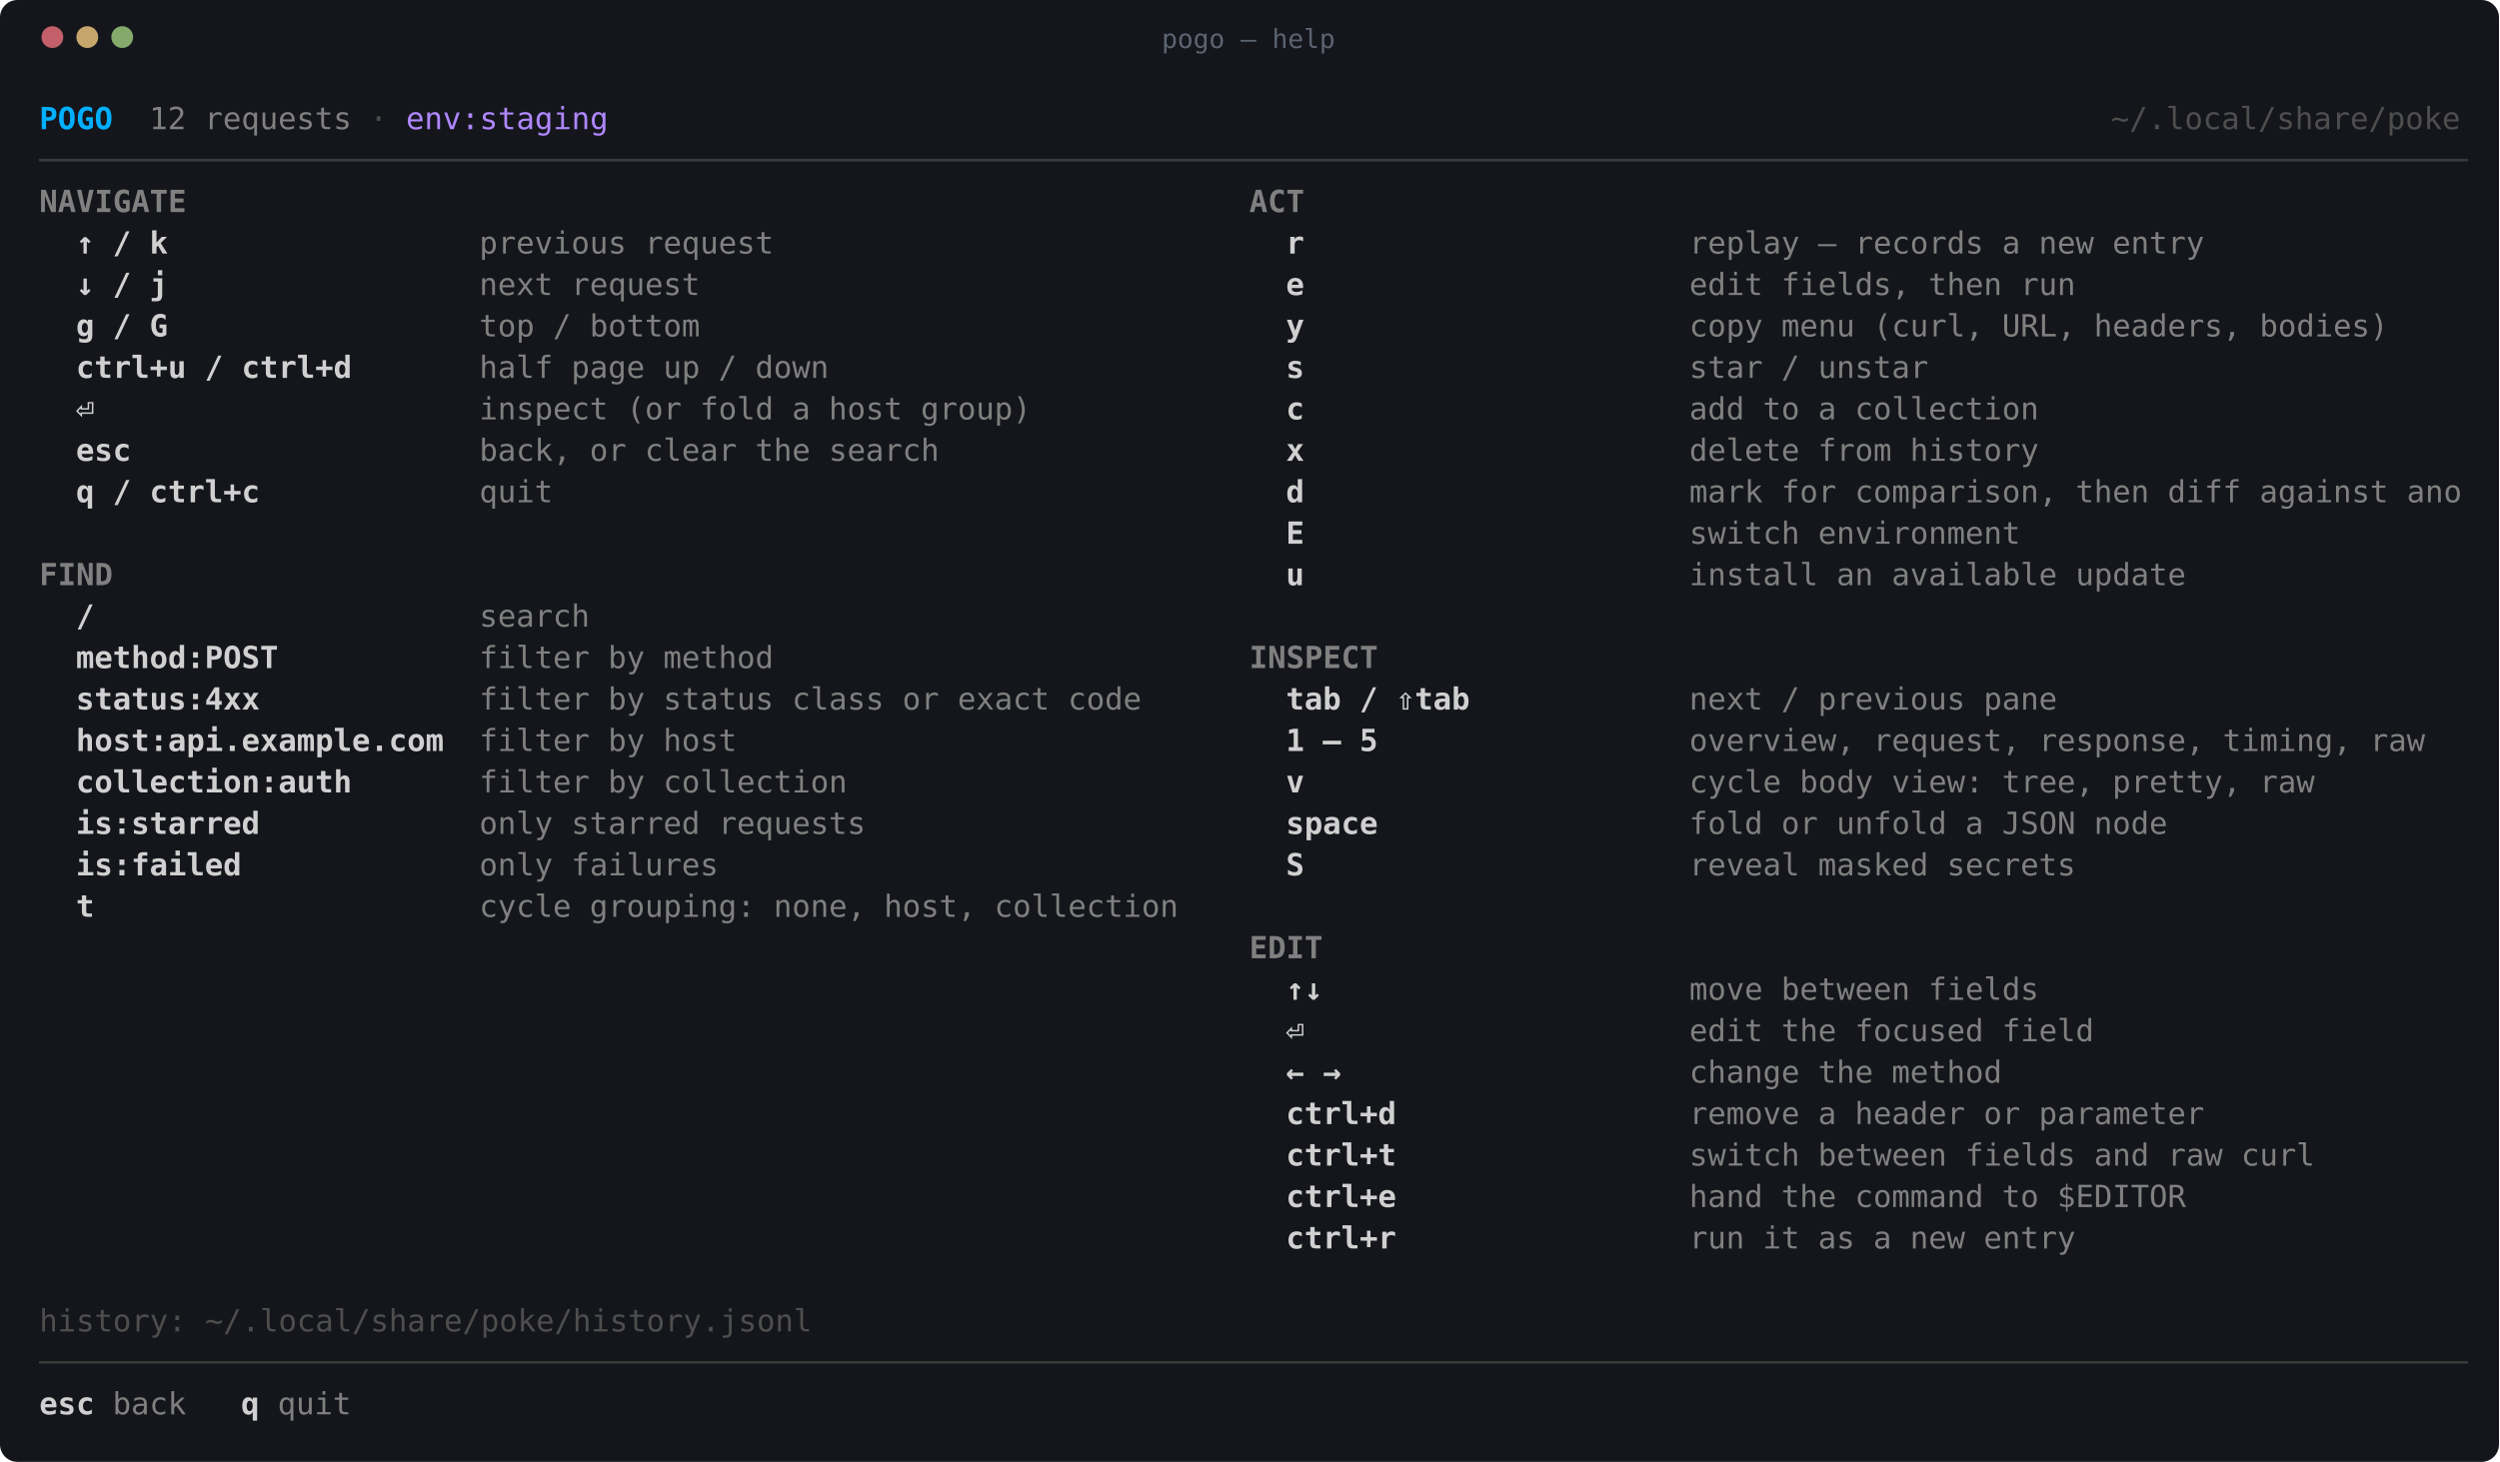
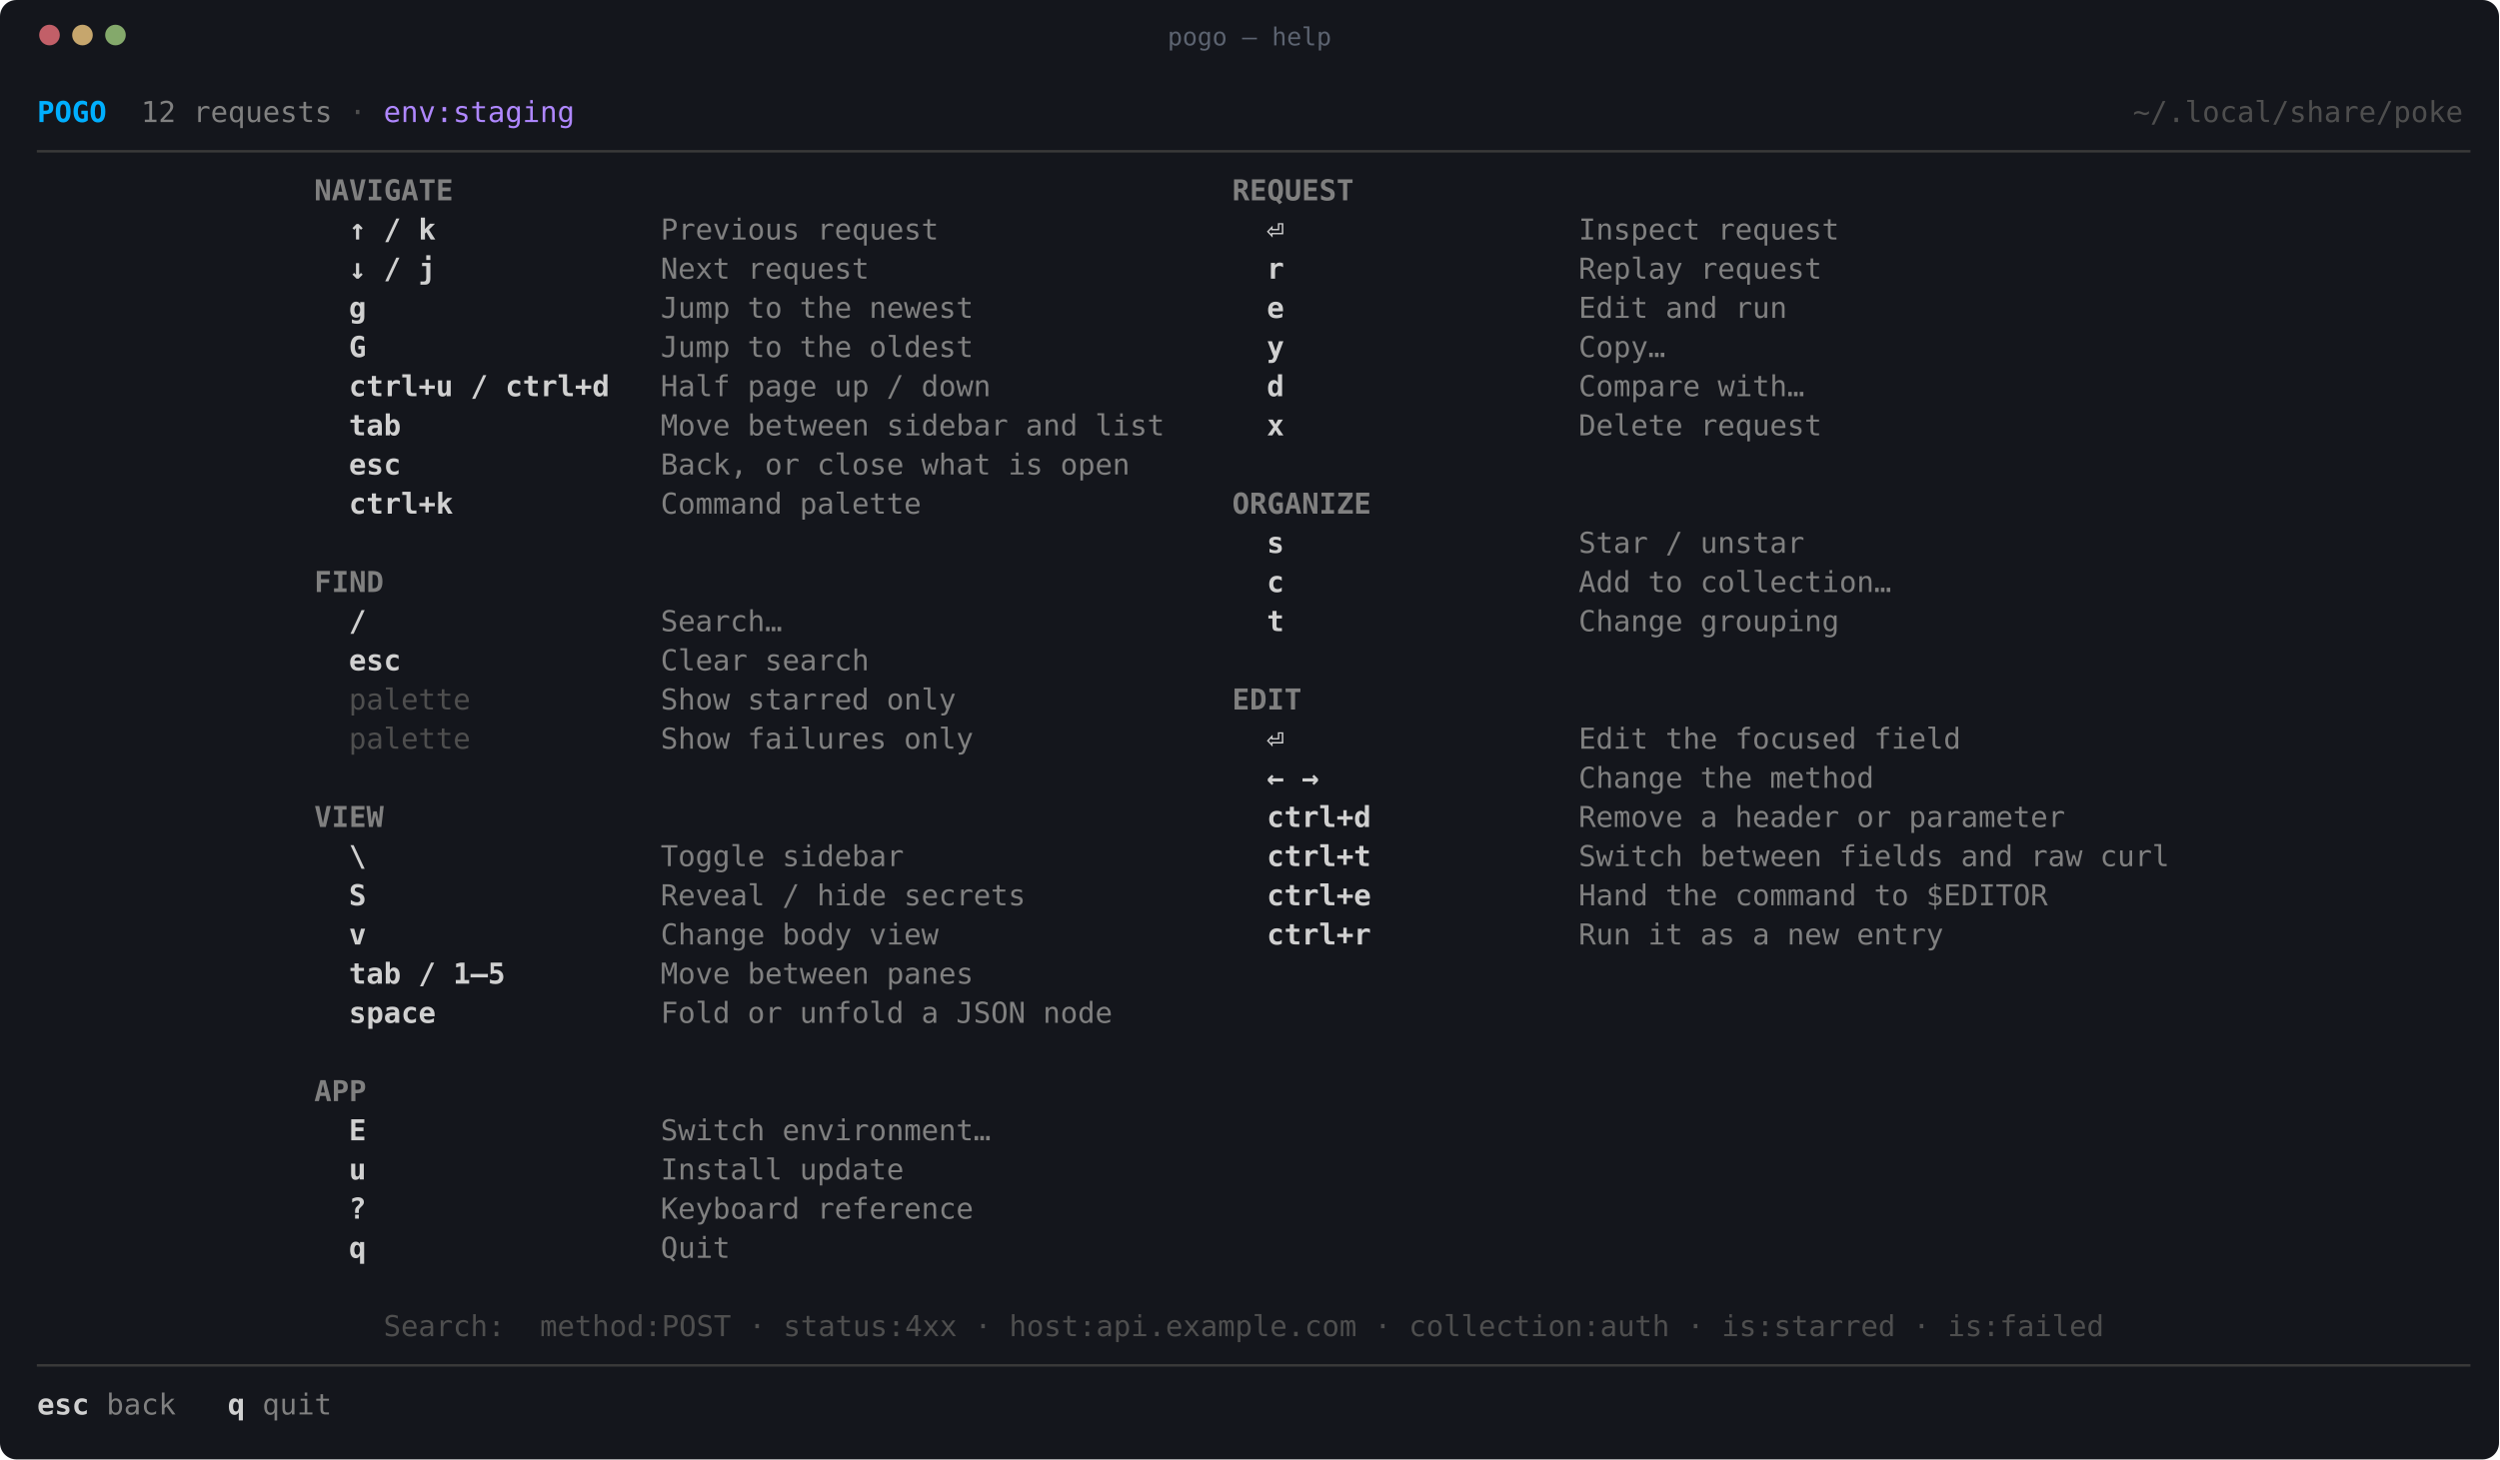
- <svg xmlns="http://www.w3.org/2000/svg" width="1145" height="670" viewBox="0 0 1145 670" font-family="ui-monospace,SFMono-Regular,Menlo,Consolas,'DejaVu Sans Mono',monospace" font-size="14.0">
-   <rect width="1145" height="670" rx="8" fill="#14161c" />
+ <svg xmlns="http://www.w3.org/2000/svg" width="1212" height="708" viewBox="0 0 1212 708" font-family="ui-monospace,SFMono-Regular,Menlo,Consolas,'DejaVu Sans Mono',monospace" font-size="14.0">
+   <rect width="1212" height="708" rx="8" fill="#14161c" />
  <circle cx="24" cy="17" r="5" fill="#e06c75" opacity="0.85" />
  <circle cx="40" cy="17" r="5" fill="#e5c07b" opacity="0.85" />
  <circle cx="56" cy="17" r="5" fill="#98c379" opacity="0.85" />
-   <text x="572" y="22" fill="#5c6370" font-size="12" text-anchor="middle">pogo — help</text>
+   <text x="606" y="22" fill="#5c6370" font-size="12" text-anchor="middle">pogo — help</text>
  <text x="18.0" y="59.2" fill="#00afff" font-weight="600" xml:space="preserve">POGO</text>
  <text x="51.6" y="59.2" fill="#c8ccd4" xml:space="preserve">  </text>
  <text x="68.4" y="59.2" fill="#808080" xml:space="preserve">12 requests</text>
  <text x="160.8" y="59.2" fill="#4e4e4e" xml:space="preserve"> · </text>
  <text x="186.0" y="59.2" fill="#af87ff" xml:space="preserve">env:staging</text>
-   <text x="278.4" y="59.2" fill="#c8ccd4" xml:space="preserve">                                                                                  </text>
-   <text x="967.2" y="59.2" fill="#4e4e4e" xml:space="preserve">~/.local/share/poke</text>
-   <text x="18.0" y="78.2" fill="#3a3a3a" xml:space="preserve">────────────────────────────────────────────────────────────────────────────────────────────────────────────────────────────────────</text>
-   <text x="18.0" y="97.2" fill="#808080" font-weight="600" xml:space="preserve">NAVIGATE</text>
-   <text x="85.2" y="97.2" fill="#c8ccd4" xml:space="preserve">                                                          </text>
-   <text x="572.4" y="97.2" fill="#808080" font-weight="600" xml:space="preserve">ACT</text>
-   <text x="597.6" y="97.2" fill="#c8ccd4" xml:space="preserve">                                                               </text>
-   <text x="18.0" y="116.2" fill="#c8ccd4" xml:space="preserve">  </text>
-   <text x="34.8" y="116.2" fill="#d0d0d0" font-weight="600" xml:space="preserve">↑ / k                 </text>
-   <text x="219.6" y="116.2" fill="#808080" xml:space="preserve">previous request</text>
-   <text x="354.0" y="116.2" fill="#c8ccd4" xml:space="preserve">                            </text>
-   <text x="589.2" y="116.2" fill="#d0d0d0" font-weight="600" xml:space="preserve">r                     </text>
-   <text x="774.0" y="116.2" fill="#808080" xml:space="preserve">replay — records a new entry</text>
-   <text x="1009.2" y="116.2" fill="#c8ccd4" xml:space="preserve">              </text>
-   <text x="18.0" y="135.2" fill="#c8ccd4" xml:space="preserve">  </text>
-   <text x="34.8" y="135.2" fill="#d0d0d0" font-weight="600" xml:space="preserve">↓ / j                 </text>
-   <text x="219.6" y="135.2" fill="#808080" xml:space="preserve">next request</text>
-   <text x="320.4" y="135.2" fill="#c8ccd4" xml:space="preserve">                                </text>
-   <text x="589.2" y="135.2" fill="#d0d0d0" font-weight="600" xml:space="preserve">e                     </text>
-   <text x="774.0" y="135.2" fill="#808080" xml:space="preserve">edit fields, then run</text>
-   <text x="950.4" y="135.2" fill="#c8ccd4" xml:space="preserve">                     </text>
-   <text x="18.0" y="154.2" fill="#c8ccd4" xml:space="preserve">  </text>
-   <text x="34.8" y="154.2" fill="#d0d0d0" font-weight="600" xml:space="preserve">g / G                 </text>
-   <text x="219.6" y="154.2" fill="#808080" xml:space="preserve">top / bottom</text>
-   <text x="320.4" y="154.2" fill="#c8ccd4" xml:space="preserve">                                </text>
-   <text x="589.2" y="154.2" fill="#d0d0d0" font-weight="600" xml:space="preserve">y                     </text>
-   <text x="774.0" y="154.2" fill="#808080" xml:space="preserve">copy menu (curl, URL, headers, bodies)</text>
-   <text x="1093.2" y="154.2" fill="#c8ccd4" xml:space="preserve">    </text>
-   <text x="18.0" y="173.2" fill="#c8ccd4" xml:space="preserve">  </text>
-   <text x="34.8" y="173.2" fill="#d0d0d0" font-weight="600" xml:space="preserve">ctrl+u / ctrl+d       </text>
-   <text x="219.6" y="173.2" fill="#808080" xml:space="preserve">half page up / down</text>
-   <text x="379.2" y="173.2" fill="#c8ccd4" xml:space="preserve">                         </text>
-   <text x="589.2" y="173.2" fill="#d0d0d0" font-weight="600" xml:space="preserve">s                     </text>
-   <text x="774.0" y="173.2" fill="#808080" xml:space="preserve">star / unstar</text>
-   <text x="883.2" y="173.2" fill="#c8ccd4" xml:space="preserve">                             </text>
-   <text x="18.0" y="192.2" fill="#c8ccd4" xml:space="preserve">  </text>
-   <text x="34.8" y="192.2" fill="#d0d0d0" font-weight="600" xml:space="preserve">⏎                     </text>
-   <text x="219.6" y="192.2" fill="#808080" xml:space="preserve">inspect (or fold a host group)</text>
-   <text x="471.6" y="192.2" fill="#c8ccd4" xml:space="preserve">              </text>
-   <text x="589.2" y="192.2" fill="#d0d0d0" font-weight="600" xml:space="preserve">c                     </text>
-   <text x="774.0" y="192.2" fill="#808080" xml:space="preserve">add to a collection</text>
-   <text x="933.6" y="192.2" fill="#c8ccd4" xml:space="preserve">                       </text>
-   <text x="18.0" y="211.2" fill="#c8ccd4" xml:space="preserve">  </text>
-   <text x="34.8" y="211.2" fill="#d0d0d0" font-weight="600" xml:space="preserve">esc                   </text>
-   <text x="219.6" y="211.2" fill="#808080" xml:space="preserve">back, or clear the search</text>
-   <text x="429.6" y="211.2" fill="#c8ccd4" xml:space="preserve">                   </text>
-   <text x="589.2" y="211.2" fill="#d0d0d0" font-weight="600" xml:space="preserve">x                     </text>
-   <text x="774.0" y="211.2" fill="#808080" xml:space="preserve">delete from history</text>
-   <text x="933.6" y="211.2" fill="#c8ccd4" xml:space="preserve">                       </text>
-   <text x="18.0" y="230.2" fill="#c8ccd4" xml:space="preserve">  </text>
-   <text x="34.8" y="230.2" fill="#d0d0d0" font-weight="600" xml:space="preserve">q / ctrl+c            </text>
-   <text x="219.6" y="230.2" fill="#808080" xml:space="preserve">quit</text>
-   <text x="253.2" y="230.2" fill="#c8ccd4" xml:space="preserve">                                        </text>
-   <text x="589.2" y="230.2" fill="#d0d0d0" font-weight="600" xml:space="preserve">d                     </text>
-   <text x="774.0" y="230.2" fill="#808080" xml:space="preserve">mark for comparison, then diff against ano</text>
-   <text x="18.0" y="249.2" fill="#c8ccd4" xml:space="preserve">                                                                    </text>
-   <text x="589.2" y="249.2" fill="#d0d0d0" font-weight="600" xml:space="preserve">E                     </text>
-   <text x="774.0" y="249.2" fill="#808080" xml:space="preserve">switch environment</text>
-   <text x="925.2" y="249.2" fill="#c8ccd4" xml:space="preserve">                        </text>
-   <text x="18.0" y="268.2" fill="#808080" font-weight="600" xml:space="preserve">FIND</text>
-   <text x="51.6" y="268.2" fill="#c8ccd4" xml:space="preserve">                                                                </text>
-   <text x="589.2" y="268.2" fill="#d0d0d0" font-weight="600" xml:space="preserve">u                     </text>
-   <text x="774.0" y="268.2" fill="#808080" xml:space="preserve">install an available update</text>
-   <text x="1000.8" y="268.2" fill="#c8ccd4" xml:space="preserve">               </text>
-   <text x="18.0" y="287.2" fill="#c8ccd4" xml:space="preserve">  </text>
-   <text x="34.8" y="287.2" fill="#d0d0d0" font-weight="600" xml:space="preserve">/                     </text>
-   <text x="219.6" y="287.2" fill="#808080" xml:space="preserve">search</text>
-   <text x="270.0" y="287.2" fill="#c8ccd4" xml:space="preserve">                                                                                                      </text>
-   <text x="18.0" y="306.2" fill="#c8ccd4" xml:space="preserve">  </text>
-   <text x="34.8" y="306.2" fill="#d0d0d0" font-weight="600" xml:space="preserve">method:POST           </text>
-   <text x="219.6" y="306.2" fill="#808080" xml:space="preserve">filter by method</text>
-   <text x="354.0" y="306.2" fill="#c8ccd4" xml:space="preserve">                          </text>
-   <text x="572.4" y="306.2" fill="#808080" font-weight="600" xml:space="preserve">INSPECT</text>
-   <text x="631.2" y="306.2" fill="#c8ccd4" xml:space="preserve">                                                           </text>
-   <text x="18.0" y="325.2" fill="#c8ccd4" xml:space="preserve">  </text>
-   <text x="34.8" y="325.2" fill="#d0d0d0" font-weight="600" xml:space="preserve">status:4xx            </text>
-   <text x="219.6" y="325.2" fill="#808080" xml:space="preserve">filter by status class or exact code</text>
-   <text x="522.0" y="325.2" fill="#c8ccd4" xml:space="preserve">        </text>
-   <text x="589.2" y="325.2" fill="#d0d0d0" font-weight="600" xml:space="preserve">tab / ⇧tab            </text>
-   <text x="774.0" y="325.2" fill="#808080" xml:space="preserve">next / previous pane</text>
-   <text x="942.0" y="325.2" fill="#c8ccd4" xml:space="preserve">                      </text>
-   <text x="18.0" y="344.2" fill="#c8ccd4" xml:space="preserve">  </text>
-   <text x="34.8" y="344.2" fill="#d0d0d0" font-weight="600" xml:space="preserve">host:api.example.com  </text>
-   <text x="219.6" y="344.2" fill="#808080" xml:space="preserve">filter by host</text>
-   <text x="337.2" y="344.2" fill="#c8ccd4" xml:space="preserve">                              </text>
-   <text x="589.2" y="344.2" fill="#d0d0d0" font-weight="600" xml:space="preserve">1 – 5                 </text>
-   <text x="774.0" y="344.2" fill="#808080" xml:space="preserve">overview, request, response, timing, raw</text>
-   <text x="1110.0" y="344.2" fill="#c8ccd4" xml:space="preserve">  </text>
-   <text x="18.0" y="363.2" fill="#c8ccd4" xml:space="preserve">  </text>
-   <text x="34.8" y="363.2" fill="#d0d0d0" font-weight="600" xml:space="preserve">collection:auth       </text>
-   <text x="219.6" y="363.2" fill="#808080" xml:space="preserve">filter by collection</text>
-   <text x="387.6" y="363.2" fill="#c8ccd4" xml:space="preserve">                        </text>
-   <text x="589.2" y="363.2" fill="#d0d0d0" font-weight="600" xml:space="preserve">v                     </text>
-   <text x="774.0" y="363.2" fill="#808080" xml:space="preserve">cycle body view: tree, pretty, raw</text>
-   <text x="1059.6" y="363.2" fill="#c8ccd4" xml:space="preserve">        </text>
-   <text x="18.0" y="382.2" fill="#c8ccd4" xml:space="preserve">  </text>
-   <text x="34.8" y="382.2" fill="#d0d0d0" font-weight="600" xml:space="preserve">is:starred            </text>
-   <text x="219.6" y="382.2" fill="#808080" xml:space="preserve">only starred requests</text>
-   <text x="396.0" y="382.2" fill="#c8ccd4" xml:space="preserve">                       </text>
-   <text x="589.2" y="382.2" fill="#d0d0d0" font-weight="600" xml:space="preserve">space                 </text>
-   <text x="774.0" y="382.2" fill="#808080" xml:space="preserve">fold or unfold a JSON node</text>
-   <text x="992.4" y="382.2" fill="#c8ccd4" xml:space="preserve">                </text>
-   <text x="18.0" y="401.2" fill="#c8ccd4" xml:space="preserve">  </text>
-   <text x="34.8" y="401.2" fill="#d0d0d0" font-weight="600" xml:space="preserve">is:failed             </text>
-   <text x="219.6" y="401.2" fill="#808080" xml:space="preserve">only failures</text>
-   <text x="328.8" y="401.2" fill="#c8ccd4" xml:space="preserve">                               </text>
-   <text x="589.2" y="401.2" fill="#d0d0d0" font-weight="600" xml:space="preserve">S                     </text>
-   <text x="774.0" y="401.2" fill="#808080" xml:space="preserve">reveal masked secrets</text>
-   <text x="950.4" y="401.2" fill="#c8ccd4" xml:space="preserve">                     </text>
-   <text x="18.0" y="420.2" fill="#c8ccd4" xml:space="preserve">  </text>
-   <text x="34.8" y="420.2" fill="#d0d0d0" font-weight="600" xml:space="preserve">t                     </text>
-   <text x="219.6" y="420.2" fill="#808080" xml:space="preserve">cycle grouping: none, host, collection</text>
-   <text x="538.8" y="420.2" fill="#c8ccd4" xml:space="preserve">                                                                      </text>
-   <text x="18.0" y="439.2" fill="#c8ccd4" xml:space="preserve">                                                                  </text>
-   <text x="572.4" y="439.2" fill="#808080" font-weight="600" xml:space="preserve">EDIT</text>
-   <text x="606.0" y="439.2" fill="#c8ccd4" xml:space="preserve">                                                              </text>
-   <text x="18.0" y="458.2" fill="#c8ccd4" xml:space="preserve">                                                                    </text>
-   <text x="589.2" y="458.2" fill="#d0d0d0" font-weight="600" xml:space="preserve">↑↓                    </text>
-   <text x="774.0" y="458.2" fill="#808080" xml:space="preserve">move between fields</text>
-   <text x="933.6" y="458.2" fill="#c8ccd4" xml:space="preserve">                       </text>
-   <text x="18.0" y="477.2" fill="#c8ccd4" xml:space="preserve">                                                                    </text>
-   <text x="589.2" y="477.2" fill="#d0d0d0" font-weight="600" xml:space="preserve">⏎                     </text>
-   <text x="774.0" y="477.2" fill="#808080" xml:space="preserve">edit the focused field</text>
-   <text x="958.8" y="477.2" fill="#c8ccd4" xml:space="preserve">                    </text>
-   <text x="18.0" y="496.2" fill="#c8ccd4" xml:space="preserve">                                                                    </text>
-   <text x="589.2" y="496.2" fill="#d0d0d0" font-weight="600" xml:space="preserve">← →                   </text>
-   <text x="774.0" y="496.2" fill="#808080" xml:space="preserve">change the method</text>
-   <text x="916.8" y="496.2" fill="#c8ccd4" xml:space="preserve">                         </text>
-   <text x="18.0" y="515.2" fill="#c8ccd4" xml:space="preserve">                                                                    </text>
-   <text x="589.2" y="515.2" fill="#d0d0d0" font-weight="600" xml:space="preserve">ctrl+d                </text>
-   <text x="774.0" y="515.2" fill="#808080" xml:space="preserve">remove a header or parameter</text>
-   <text x="1009.2" y="515.2" fill="#c8ccd4" xml:space="preserve">              </text>
-   <text x="18.0" y="534.2" fill="#c8ccd4" xml:space="preserve">                                                                    </text>
-   <text x="589.2" y="534.2" fill="#d0d0d0" font-weight="600" xml:space="preserve">ctrl+t                </text>
-   <text x="774.0" y="534.2" fill="#808080" xml:space="preserve">switch between fields and raw curl</text>
-   <text x="1059.6" y="534.2" fill="#c8ccd4" xml:space="preserve">        </text>
-   <text x="18.0" y="553.2" fill="#c8ccd4" xml:space="preserve">                                                                    </text>
-   <text x="589.2" y="553.2" fill="#d0d0d0" font-weight="600" xml:space="preserve">ctrl+e                </text>
-   <text x="774.0" y="553.2" fill="#808080" xml:space="preserve">hand the command to $EDITOR</text>
-   <text x="1000.8" y="553.2" fill="#c8ccd4" xml:space="preserve">               </text>
-   <text x="18.0" y="572.2" fill="#c8ccd4" xml:space="preserve">                                                                    </text>
-   <text x="589.2" y="572.2" fill="#d0d0d0" font-weight="600" xml:space="preserve">ctrl+r                </text>
-   <text x="774.0" y="572.2" fill="#808080" xml:space="preserve">run it as a new entry</text>
-   <text x="950.4" y="572.2" fill="#c8ccd4" xml:space="preserve">                     </text>
-   <text x="18.0" y="591.2" fill="#c8ccd4" xml:space="preserve">                                                                                                                                    </text>
-   <text x="18.0" y="610.2" fill="#4e4e4e" xml:space="preserve">history: ~/.local/share/poke/history.jsonl</text>
-   <text x="370.8" y="610.2" fill="#c8ccd4" xml:space="preserve">                                                                                          </text>
-   <text x="18.0" y="629.2" fill="#3a3a3a" xml:space="preserve">────────────────────────────────────────────────────────────────────────────────────────────────────────────────────────────────────</text>
-   <text x="18.0" y="648.2" fill="#d0d0d0" font-weight="600" xml:space="preserve">esc</text>
-   <text x="43.2" y="648.2" fill="#c8ccd4" xml:space="preserve"> </text>
-   <text x="51.6" y="648.2" fill="#808080" xml:space="preserve">back</text>
-   <text x="85.2" y="648.2" fill="#4e4e4e" xml:space="preserve">   </text>
-   <text x="110.4" y="648.2" fill="#d0d0d0" font-weight="600" xml:space="preserve">q</text>
-   <text x="118.8" y="648.2" fill="#c8ccd4" xml:space="preserve"> </text>
-   <text x="127.2" y="648.2" fill="#808080" xml:space="preserve">quit</text>
-   <text x="160.8" y="648.2" fill="#c8ccd4" xml:space="preserve">                                                                                                                   </text>
+   <text x="278.4" y="59.2" fill="#c8ccd4" xml:space="preserve">                                                                                          </text>
+   <text x="1034.4" y="59.2" fill="#4e4e4e" xml:space="preserve">~/.local/share/poke</text>
+   <text x="18.0" y="78.2" fill="#3a3a3a" xml:space="preserve">────────────────────────────────────────────────────────────────────────────────────────────────────────────────────────────────────────────</text>
+   <text x="18.0" y="97.2" fill="#c8ccd4" xml:space="preserve">                </text>
+   <text x="152.4" y="97.2" fill="#808080" font-weight="600" xml:space="preserve">NAVIGATE</text>
+   <text x="219.6" y="97.2" fill="#c8ccd4" xml:space="preserve">                                             </text>
+   <text x="597.6" y="97.2" fill="#808080" font-weight="600" xml:space="preserve">REQUEST</text>
+   <text x="656.4" y="97.2" fill="#c8ccd4" xml:space="preserve">                                                                </text>
+   <text x="18.0" y="116.2" fill="#c8ccd4" xml:space="preserve">                  </text>
+   <text x="169.2" y="116.2" fill="#d0d0d0" font-weight="600" xml:space="preserve">↑ / k</text>
+   <text x="211.2" y="116.2" fill="#c8ccd4" xml:space="preserve">             </text>
+   <text x="320.4" y="116.2" fill="#808080" xml:space="preserve">Previous request</text>
+   <text x="454.8" y="116.2" fill="#c8ccd4" xml:space="preserve">                   </text>
+   <text x="614.4" y="116.2" fill="#d0d0d0" font-weight="600" xml:space="preserve">⏎</text>
+   <text x="622.8" y="116.2" fill="#c8ccd4" xml:space="preserve">                 </text>
+   <text x="765.6" y="116.2" fill="#808080" xml:space="preserve">Inspect request</text>
+   <text x="891.6" y="116.2" fill="#c8ccd4" xml:space="preserve">                                    </text>
+   <text x="18.0" y="135.2" fill="#c8ccd4" xml:space="preserve">                  </text>
+   <text x="169.2" y="135.2" fill="#d0d0d0" font-weight="600" xml:space="preserve">↓ / j</text>
+   <text x="211.2" y="135.2" fill="#c8ccd4" xml:space="preserve">             </text>
+   <text x="320.4" y="135.2" fill="#808080" xml:space="preserve">Next request</text>
+   <text x="421.2" y="135.2" fill="#c8ccd4" xml:space="preserve">                       </text>
+   <text x="614.4" y="135.2" fill="#d0d0d0" font-weight="600" xml:space="preserve">r</text>
+   <text x="622.8" y="135.2" fill="#c8ccd4" xml:space="preserve">                 </text>
+   <text x="765.6" y="135.2" fill="#808080" xml:space="preserve">Replay request</text>
+   <text x="883.2" y="135.2" fill="#c8ccd4" xml:space="preserve">                                     </text>
+   <text x="18.0" y="154.2" fill="#c8ccd4" xml:space="preserve">                  </text>
+   <text x="169.2" y="154.2" fill="#d0d0d0" font-weight="600" xml:space="preserve">g</text>
+   <text x="177.6" y="154.2" fill="#c8ccd4" xml:space="preserve">                 </text>
+   <text x="320.4" y="154.2" fill="#808080" xml:space="preserve">Jump to the newest</text>
+   <text x="471.6" y="154.2" fill="#c8ccd4" xml:space="preserve">                 </text>
+   <text x="614.4" y="154.2" fill="#d0d0d0" font-weight="600" xml:space="preserve">e</text>
+   <text x="622.8" y="154.2" fill="#c8ccd4" xml:space="preserve">                 </text>
+   <text x="765.6" y="154.2" fill="#808080" xml:space="preserve">Edit and run</text>
+   <text x="866.4" y="154.2" fill="#c8ccd4" xml:space="preserve">                                       </text>
+   <text x="18.0" y="173.2" fill="#c8ccd4" xml:space="preserve">                  </text>
+   <text x="169.2" y="173.2" fill="#d0d0d0" font-weight="600" xml:space="preserve">G</text>
+   <text x="177.6" y="173.2" fill="#c8ccd4" xml:space="preserve">                 </text>
+   <text x="320.4" y="173.2" fill="#808080" xml:space="preserve">Jump to the oldest</text>
+   <text x="471.6" y="173.2" fill="#c8ccd4" xml:space="preserve">                 </text>
+   <text x="614.4" y="173.2" fill="#d0d0d0" font-weight="600" xml:space="preserve">y</text>
+   <text x="622.8" y="173.2" fill="#c8ccd4" xml:space="preserve">                 </text>
+   <text x="765.6" y="173.2" fill="#808080" xml:space="preserve">Copy…</text>
+   <text x="807.6" y="173.2" fill="#c8ccd4" xml:space="preserve">                                              </text>
+   <text x="18.0" y="192.2" fill="#c8ccd4" xml:space="preserve">                  </text>
+   <text x="169.2" y="192.2" fill="#d0d0d0" font-weight="600" xml:space="preserve">ctrl+u / ctrl+d</text>
+   <text x="295.2" y="192.2" fill="#c8ccd4" xml:space="preserve">   </text>
+   <text x="320.4" y="192.2" fill="#808080" xml:space="preserve">Half page up / down</text>
+   <text x="480.0" y="192.2" fill="#c8ccd4" xml:space="preserve">                </text>
+   <text x="614.4" y="192.2" fill="#d0d0d0" font-weight="600" xml:space="preserve">d</text>
+   <text x="622.8" y="192.2" fill="#c8ccd4" xml:space="preserve">                 </text>
+   <text x="765.6" y="192.2" fill="#808080" xml:space="preserve">Compare with…</text>
+   <text x="874.8" y="192.2" fill="#c8ccd4" xml:space="preserve">                                      </text>
+   <text x="18.0" y="211.2" fill="#c8ccd4" xml:space="preserve">                  </text>
+   <text x="169.2" y="211.2" fill="#d0d0d0" font-weight="600" xml:space="preserve">tab</text>
+   <text x="194.4" y="211.2" fill="#c8ccd4" xml:space="preserve">               </text>
+   <text x="320.4" y="211.2" fill="#808080" xml:space="preserve">Move between sidebar and list</text>
+   <text x="564.0" y="211.2" fill="#c8ccd4" xml:space="preserve">      </text>
+   <text x="614.4" y="211.2" fill="#d0d0d0" font-weight="600" xml:space="preserve">x</text>
+   <text x="622.8" y="211.2" fill="#c8ccd4" xml:space="preserve">                 </text>
+   <text x="765.6" y="211.2" fill="#808080" xml:space="preserve">Delete request</text>
+   <text x="883.2" y="211.2" fill="#c8ccd4" xml:space="preserve">                                     </text>
+   <text x="18.0" y="230.2" fill="#c8ccd4" xml:space="preserve">                  </text>
+   <text x="169.2" y="230.2" fill="#d0d0d0" font-weight="600" xml:space="preserve">esc</text>
+   <text x="194.4" y="230.2" fill="#c8ccd4" xml:space="preserve">               </text>
+   <text x="320.4" y="230.2" fill="#808080" xml:space="preserve">Back, or close what is open</text>
+   <text x="547.2" y="230.2" fill="#c8ccd4" xml:space="preserve">                                                                             </text>
+   <text x="18.0" y="249.2" fill="#c8ccd4" xml:space="preserve">                  </text>
+   <text x="169.2" y="249.2" fill="#d0d0d0" font-weight="600" xml:space="preserve">ctrl+k</text>
+   <text x="219.6" y="249.2" fill="#c8ccd4" xml:space="preserve">            </text>
+   <text x="320.4" y="249.2" fill="#808080" xml:space="preserve">Command palette</text>
+   <text x="446.4" y="249.2" fill="#c8ccd4" xml:space="preserve">                  </text>
+   <text x="597.6" y="249.2" fill="#808080" font-weight="600" xml:space="preserve">ORGANIZE</text>
+   <text x="664.8" y="249.2" fill="#c8ccd4" xml:space="preserve">                                                               </text>
+   <text x="18.0" y="268.2" fill="#c8ccd4" xml:space="preserve">                                                                       </text>
+   <text x="614.4" y="268.2" fill="#d0d0d0" font-weight="600" xml:space="preserve">s</text>
+   <text x="622.8" y="268.2" fill="#c8ccd4" xml:space="preserve">                 </text>
+   <text x="765.6" y="268.2" fill="#808080" xml:space="preserve">Star / unstar</text>
+   <text x="874.8" y="268.2" fill="#c8ccd4" xml:space="preserve">                                      </text>
+   <text x="18.0" y="287.2" fill="#c8ccd4" xml:space="preserve">                </text>
+   <text x="152.4" y="287.2" fill="#808080" font-weight="600" xml:space="preserve">FIND</text>
+   <text x="186.0" y="287.2" fill="#c8ccd4" xml:space="preserve">                                                   </text>
+   <text x="614.4" y="287.2" fill="#d0d0d0" font-weight="600" xml:space="preserve">c</text>
+   <text x="622.8" y="287.2" fill="#c8ccd4" xml:space="preserve">                 </text>
+   <text x="765.6" y="287.2" fill="#808080" xml:space="preserve">Add to collection…</text>
+   <text x="916.8" y="287.2" fill="#c8ccd4" xml:space="preserve">                                 </text>
+   <text x="18.0" y="306.2" fill="#c8ccd4" xml:space="preserve">                  </text>
+   <text x="169.2" y="306.2" fill="#d0d0d0" font-weight="600" xml:space="preserve">/</text>
+   <text x="177.6" y="306.2" fill="#c8ccd4" xml:space="preserve">                 </text>
+   <text x="320.4" y="306.2" fill="#808080" xml:space="preserve">Search…</text>
+   <text x="379.2" y="306.2" fill="#c8ccd4" xml:space="preserve">                            </text>
+   <text x="614.4" y="306.2" fill="#d0d0d0" font-weight="600" xml:space="preserve">t</text>
+   <text x="622.8" y="306.2" fill="#c8ccd4" xml:space="preserve">                 </text>
+   <text x="765.6" y="306.2" fill="#808080" xml:space="preserve">Change grouping</text>
+   <text x="891.6" y="306.2" fill="#c8ccd4" xml:space="preserve">                                    </text>
+   <text x="18.0" y="325.2" fill="#c8ccd4" xml:space="preserve">                  </text>
+   <text x="169.2" y="325.2" fill="#d0d0d0" font-weight="600" xml:space="preserve">esc</text>
+   <text x="194.4" y="325.2" fill="#c8ccd4" xml:space="preserve">               </text>
+   <text x="320.4" y="325.2" fill="#808080" xml:space="preserve">Clear search</text>
+   <text x="421.2" y="325.2" fill="#c8ccd4" xml:space="preserve">                                                                                            </text>
+   <text x="18.0" y="344.2" fill="#c8ccd4" xml:space="preserve">                  </text>
+   <text x="169.2" y="344.2" fill="#4e4e4e" xml:space="preserve">palette</text>
+   <text x="228.0" y="344.2" fill="#c8ccd4" xml:space="preserve">           </text>
+   <text x="320.4" y="344.2" fill="#808080" xml:space="preserve">Show starred only</text>
+   <text x="463.2" y="344.2" fill="#c8ccd4" xml:space="preserve">                </text>
+   <text x="597.6" y="344.2" fill="#808080" font-weight="600" xml:space="preserve">EDIT</text>
+   <text x="631.2" y="344.2" fill="#c8ccd4" xml:space="preserve">                                                                   </text>
+   <text x="18.0" y="363.2" fill="#c8ccd4" xml:space="preserve">                  </text>
+   <text x="169.2" y="363.2" fill="#4e4e4e" xml:space="preserve">palette</text>
+   <text x="228.0" y="363.2" fill="#c8ccd4" xml:space="preserve">           </text>
+   <text x="320.4" y="363.2" fill="#808080" xml:space="preserve">Show failures only</text>
+   <text x="471.6" y="363.2" fill="#c8ccd4" xml:space="preserve">                 </text>
+   <text x="614.4" y="363.2" fill="#d0d0d0" font-weight="600" xml:space="preserve">⏎</text>
+   <text x="622.8" y="363.2" fill="#c8ccd4" xml:space="preserve">                 </text>
+   <text x="765.6" y="363.2" fill="#808080" xml:space="preserve">Edit the focused field</text>
+   <text x="950.4" y="363.2" fill="#c8ccd4" xml:space="preserve">                             </text>
+   <text x="18.0" y="382.2" fill="#c8ccd4" xml:space="preserve">                                                                       </text>
+   <text x="614.4" y="382.2" fill="#d0d0d0" font-weight="600" xml:space="preserve">← →</text>
+   <text x="639.6" y="382.2" fill="#c8ccd4" xml:space="preserve">               </text>
+   <text x="765.6" y="382.2" fill="#808080" xml:space="preserve">Change the method</text>
+   <text x="908.4" y="382.2" fill="#c8ccd4" xml:space="preserve">                                  </text>
+   <text x="18.0" y="401.2" fill="#c8ccd4" xml:space="preserve">                </text>
+   <text x="152.4" y="401.2" fill="#808080" font-weight="600" xml:space="preserve">VIEW</text>
+   <text x="186.0" y="401.2" fill="#c8ccd4" xml:space="preserve">                                                   </text>
+   <text x="614.4" y="401.2" fill="#d0d0d0" font-weight="600" xml:space="preserve">ctrl+d</text>
+   <text x="664.8" y="401.2" fill="#c8ccd4" xml:space="preserve">            </text>
+   <text x="765.6" y="401.2" fill="#808080" xml:space="preserve">Remove a header or parameter</text>
+   <text x="1000.8" y="401.2" fill="#c8ccd4" xml:space="preserve">                       </text>
+   <text x="18.0" y="420.2" fill="#c8ccd4" xml:space="preserve">                  </text>
+   <text x="169.2" y="420.2" fill="#d0d0d0" font-weight="600" xml:space="preserve">\</text>
+   <text x="177.6" y="420.2" fill="#c8ccd4" xml:space="preserve">                 </text>
+   <text x="320.4" y="420.2" fill="#808080" xml:space="preserve">Toggle sidebar</text>
+   <text x="438.0" y="420.2" fill="#c8ccd4" xml:space="preserve">                     </text>
+   <text x="614.4" y="420.2" fill="#d0d0d0" font-weight="600" xml:space="preserve">ctrl+t</text>
+   <text x="664.8" y="420.2" fill="#c8ccd4" xml:space="preserve">            </text>
+   <text x="765.6" y="420.2" fill="#808080" xml:space="preserve">Switch between fields and raw curl</text>
+   <text x="1051.2" y="420.2" fill="#c8ccd4" xml:space="preserve">                 </text>
+   <text x="18.0" y="439.2" fill="#c8ccd4" xml:space="preserve">                  </text>
+   <text x="169.2" y="439.2" fill="#d0d0d0" font-weight="600" xml:space="preserve">S</text>
+   <text x="177.6" y="439.2" fill="#c8ccd4" xml:space="preserve">                 </text>
+   <text x="320.4" y="439.2" fill="#808080" xml:space="preserve">Reveal / hide secrets</text>
+   <text x="496.8" y="439.2" fill="#c8ccd4" xml:space="preserve">              </text>
+   <text x="614.4" y="439.2" fill="#d0d0d0" font-weight="600" xml:space="preserve">ctrl+e</text>
+   <text x="664.8" y="439.2" fill="#c8ccd4" xml:space="preserve">            </text>
+   <text x="765.6" y="439.2" fill="#808080" xml:space="preserve">Hand the command to $EDITOR</text>
+   <text x="992.4" y="439.2" fill="#c8ccd4" xml:space="preserve">                        </text>
+   <text x="18.0" y="458.2" fill="#c8ccd4" xml:space="preserve">                  </text>
+   <text x="169.2" y="458.2" fill="#d0d0d0" font-weight="600" xml:space="preserve">v</text>
+   <text x="177.6" y="458.2" fill="#c8ccd4" xml:space="preserve">                 </text>
+   <text x="320.4" y="458.2" fill="#808080" xml:space="preserve">Change body view</text>
+   <text x="454.8" y="458.2" fill="#c8ccd4" xml:space="preserve">                   </text>
+   <text x="614.4" y="458.2" fill="#d0d0d0" font-weight="600" xml:space="preserve">ctrl+r</text>
+   <text x="664.8" y="458.2" fill="#c8ccd4" xml:space="preserve">            </text>
+   <text x="765.6" y="458.2" fill="#808080" xml:space="preserve">Run it as a new entry</text>
+   <text x="942.0" y="458.2" fill="#c8ccd4" xml:space="preserve">                              </text>
+   <text x="18.0" y="477.2" fill="#c8ccd4" xml:space="preserve">                  </text>
+   <text x="169.2" y="477.2" fill="#d0d0d0" font-weight="600" xml:space="preserve">tab / 1–5</text>
+   <text x="244.8" y="477.2" fill="#c8ccd4" xml:space="preserve">         </text>
+   <text x="320.4" y="477.2" fill="#808080" xml:space="preserve">Move between panes</text>
+   <text x="471.6" y="477.2" fill="#c8ccd4" xml:space="preserve">                                                                                      </text>
+   <text x="18.0" y="496.2" fill="#c8ccd4" xml:space="preserve">                  </text>
+   <text x="169.2" y="496.2" fill="#d0d0d0" font-weight="600" xml:space="preserve">space</text>
+   <text x="211.2" y="496.2" fill="#c8ccd4" xml:space="preserve">             </text>
+   <text x="320.4" y="496.2" fill="#808080" xml:space="preserve">Fold or unfold a JSON node</text>
+   <text x="538.8" y="496.2" fill="#c8ccd4" xml:space="preserve">                                                                              </text>
+   <text x="18.0" y="515.2" fill="#c8ccd4" xml:space="preserve">                                                                                                                                            </text>
+   <text x="18.0" y="534.2" fill="#c8ccd4" xml:space="preserve">                </text>
+   <text x="152.4" y="534.2" fill="#808080" font-weight="600" xml:space="preserve">APP</text>
+   <text x="177.6" y="534.2" fill="#c8ccd4" xml:space="preserve">                                                                                                                         </text>
+   <text x="18.0" y="553.2" fill="#c8ccd4" xml:space="preserve">                  </text>
+   <text x="169.2" y="553.2" fill="#d0d0d0" font-weight="600" xml:space="preserve">E</text>
+   <text x="177.6" y="553.2" fill="#c8ccd4" xml:space="preserve">                 </text>
+   <text x="320.4" y="553.2" fill="#808080" xml:space="preserve">Switch environment…</text>
+   <text x="480.0" y="553.2" fill="#c8ccd4" xml:space="preserve">                                                                                     </text>
+   <text x="18.0" y="572.2" fill="#c8ccd4" xml:space="preserve">                  </text>
+   <text x="169.2" y="572.2" fill="#d0d0d0" font-weight="600" xml:space="preserve">u</text>
+   <text x="177.6" y="572.2" fill="#c8ccd4" xml:space="preserve">                 </text>
+   <text x="320.4" y="572.2" fill="#808080" xml:space="preserve">Install update</text>
+   <text x="438.0" y="572.2" fill="#c8ccd4" xml:space="preserve">                                                                                          </text>
+   <text x="18.0" y="591.2" fill="#c8ccd4" xml:space="preserve">                  </text>
+   <text x="169.2" y="591.2" fill="#d0d0d0" font-weight="600" xml:space="preserve">?</text>
+   <text x="177.6" y="591.2" fill="#c8ccd4" xml:space="preserve">                 </text>
+   <text x="320.4" y="591.2" fill="#808080" xml:space="preserve">Keyboard reference</text>
+   <text x="471.6" y="591.2" fill="#c8ccd4" xml:space="preserve">                                                                                      </text>
+   <text x="18.0" y="610.2" fill="#c8ccd4" xml:space="preserve">                  </text>
+   <text x="169.2" y="610.2" fill="#d0d0d0" font-weight="600" xml:space="preserve">q</text>
+   <text x="177.6" y="610.2" fill="#c8ccd4" xml:space="preserve">                 </text>
+   <text x="320.4" y="610.2" fill="#808080" xml:space="preserve">Quit</text>
+   <text x="354.0" y="610.2" fill="#c8ccd4" xml:space="preserve">                                                                                                    </text>
+   <text x="18.0" y="629.2" fill="#c8ccd4" xml:space="preserve">                                                                                                                                            </text>
+   <text x="18.0" y="648.2" fill="#c8ccd4" xml:space="preserve">                    </text>
+   <text x="186.0" y="648.2" fill="#4e4e4e" xml:space="preserve">Search:  method:POST · status:4xx · host:api.example.com · collection:auth · is:starred · is:failed</text>
+   <text x="1017.6" y="648.2" fill="#c8ccd4" xml:space="preserve">                     </text>
+   <text x="18.0" y="667.2" fill="#3a3a3a" xml:space="preserve">────────────────────────────────────────────────────────────────────────────────────────────────────────────────────────────────────────────</text>
+   <text x="18.0" y="686.2" fill="#d0d0d0" font-weight="600" xml:space="preserve">esc</text>
+   <text x="43.2" y="686.2" fill="#c8ccd4" xml:space="preserve"> </text>
+   <text x="51.6" y="686.2" fill="#808080" xml:space="preserve">back</text>
+   <text x="85.2" y="686.2" fill="#4e4e4e" xml:space="preserve">   </text>
+   <text x="110.4" y="686.2" fill="#d0d0d0" font-weight="600" xml:space="preserve">q</text>
+   <text x="118.8" y="686.2" fill="#c8ccd4" xml:space="preserve"> </text>
+   <text x="127.2" y="686.2" fill="#808080" xml:space="preserve">quit</text>
+   <text x="160.8" y="686.2" fill="#c8ccd4" xml:space="preserve">                                                                                                                           </text>
</svg>
